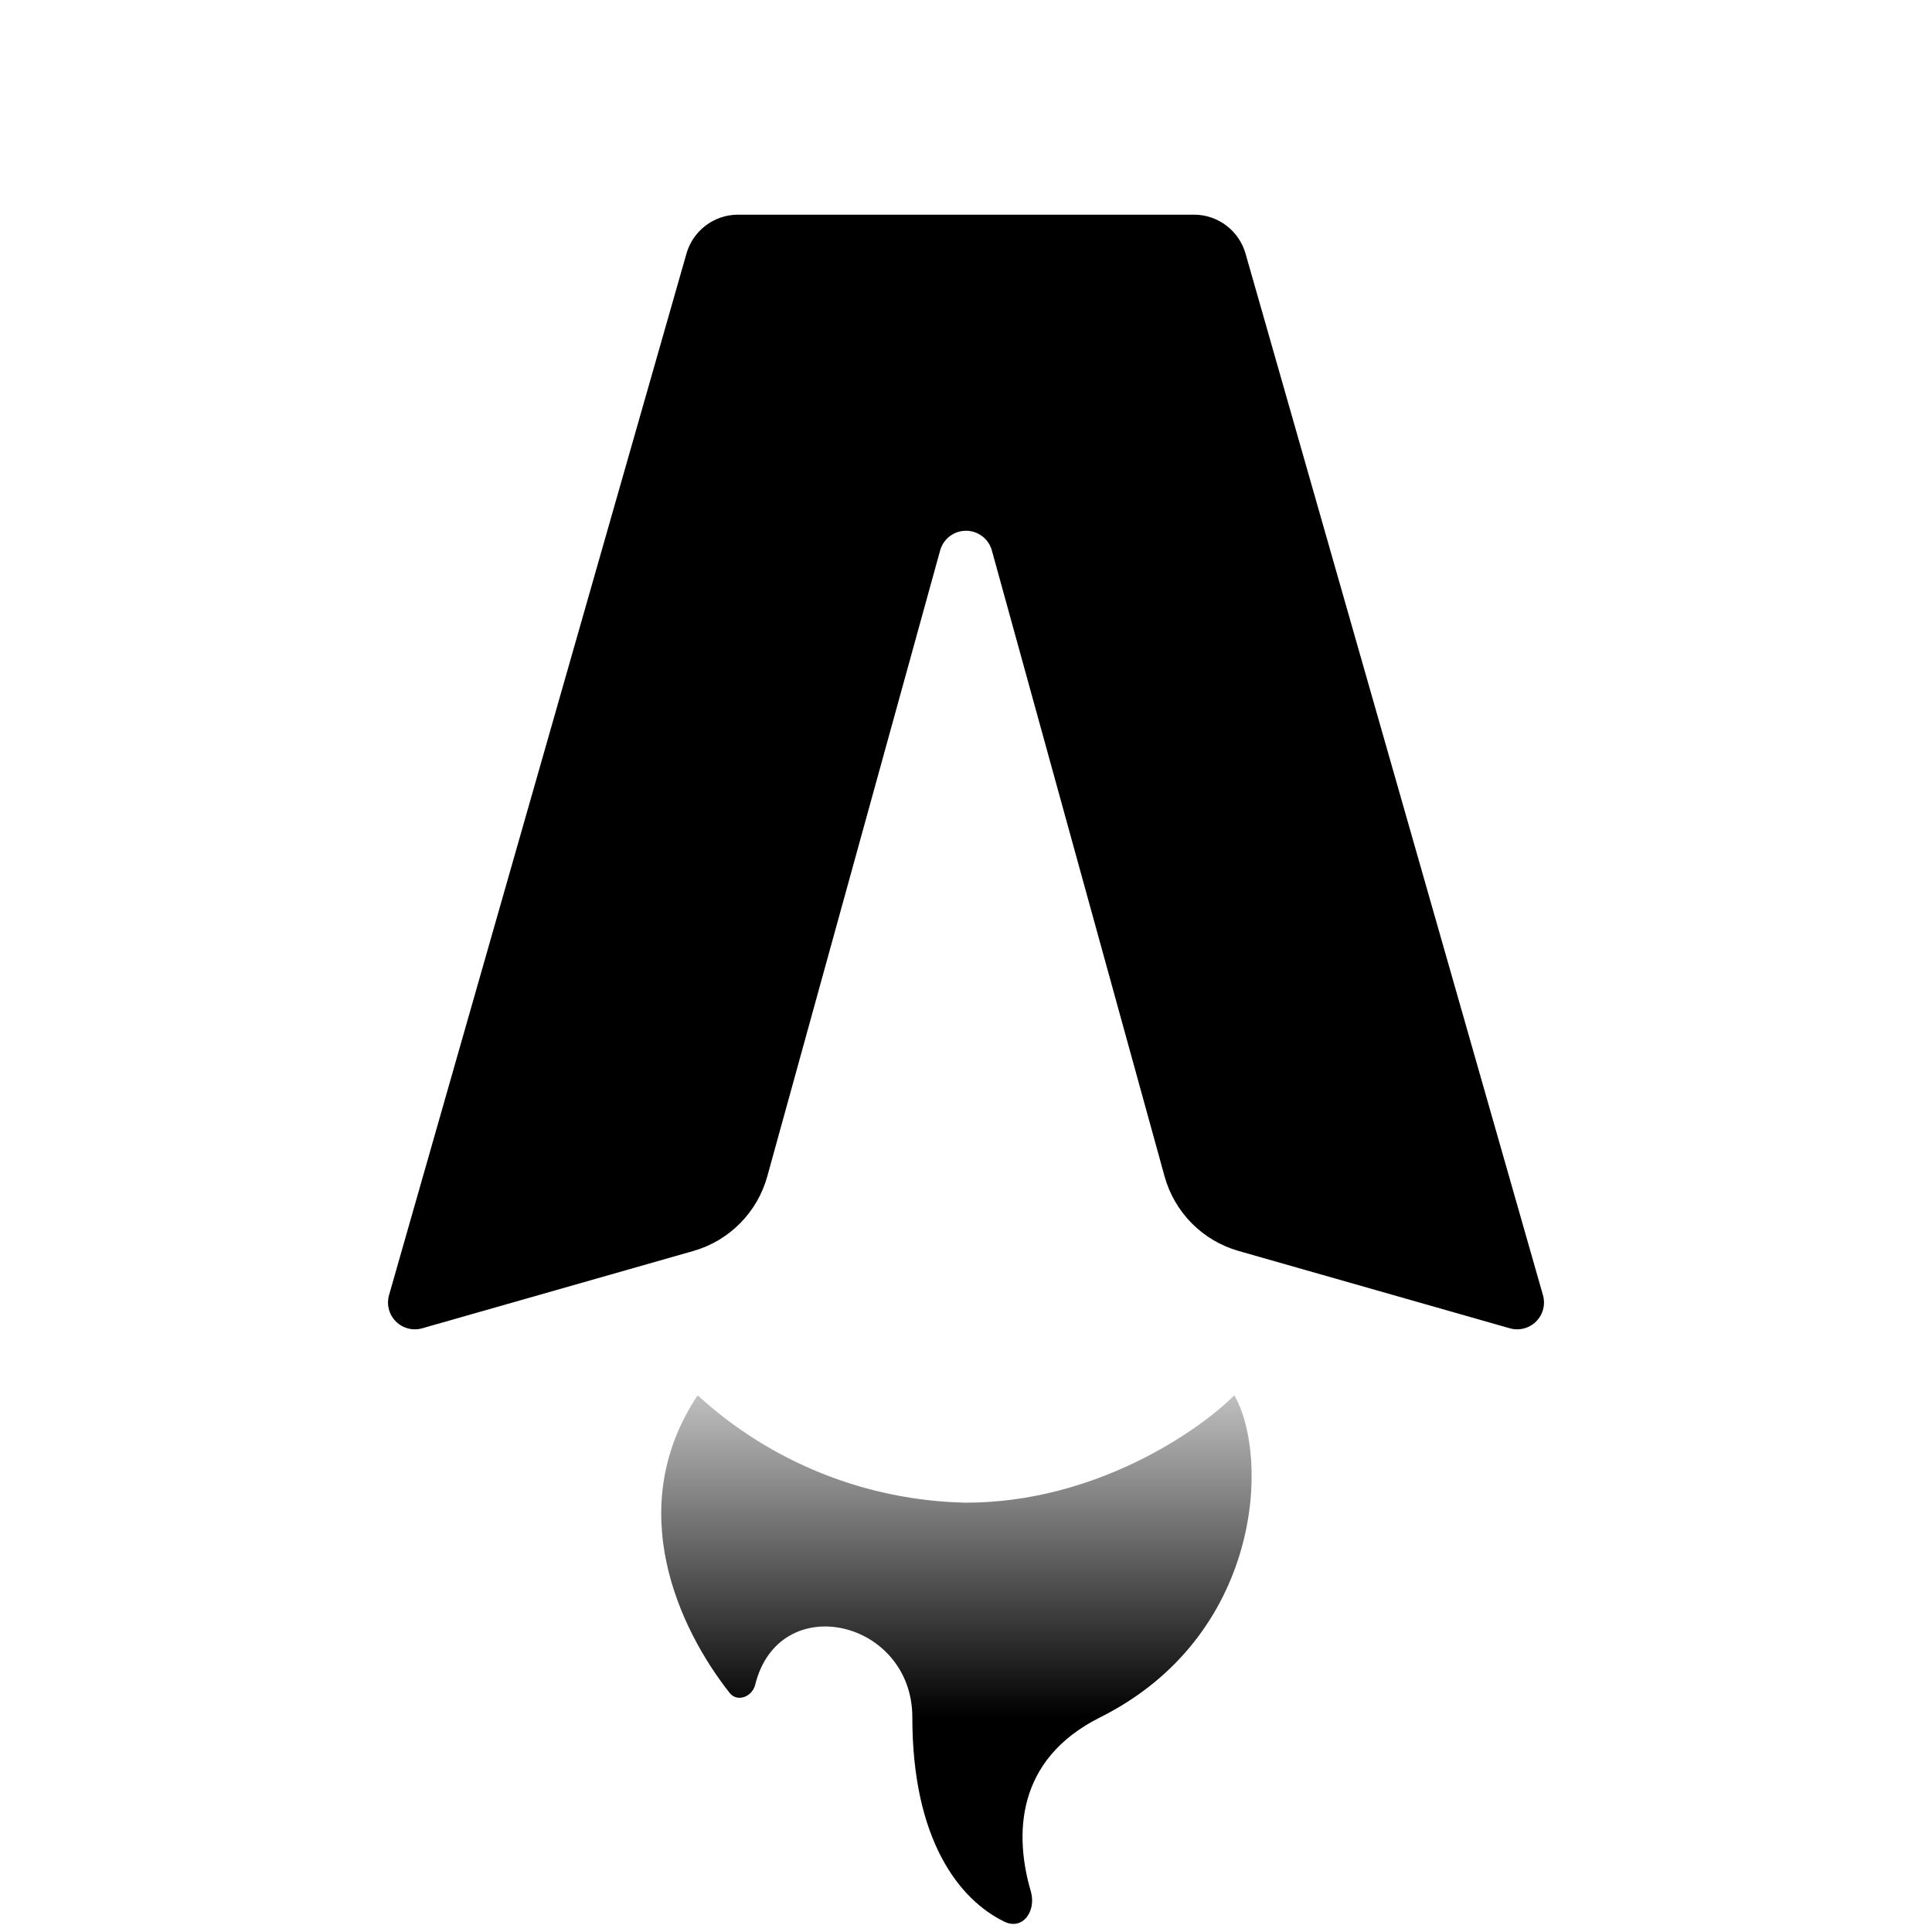
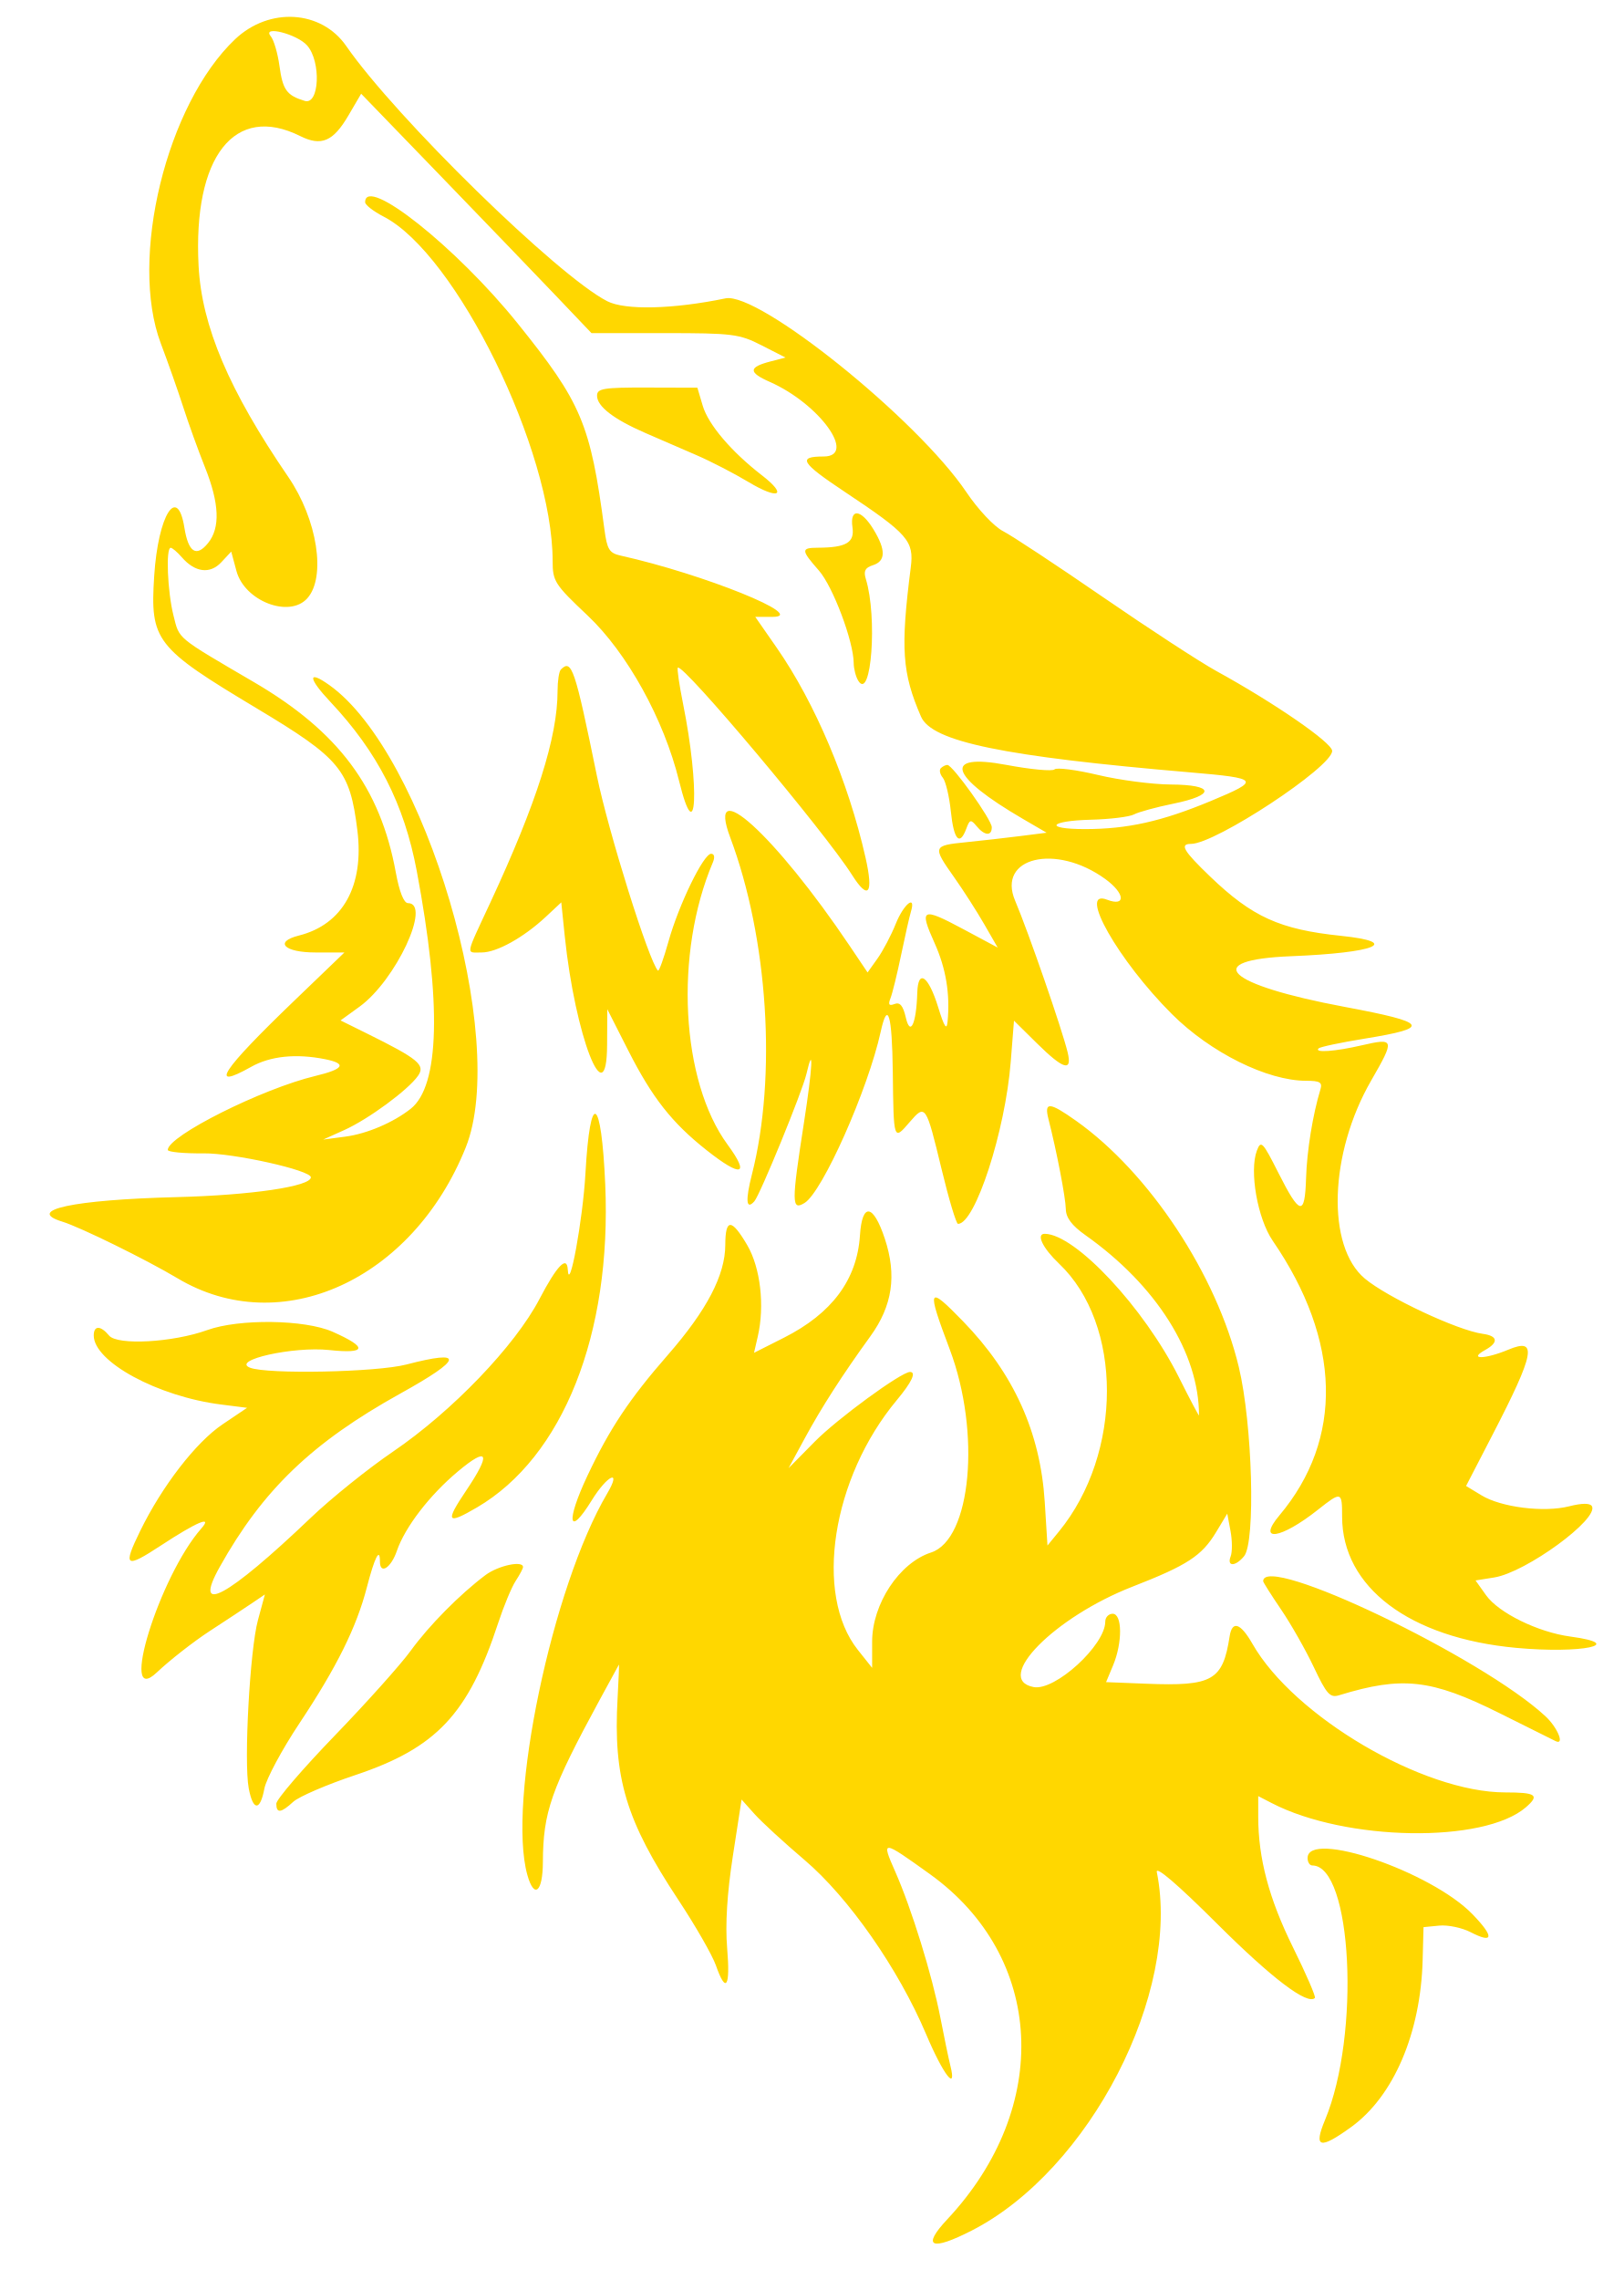
- <svg xmlns="http://www.w3.org/2000/svg" fill="none" viewBox="0 0 36 36">
-   <path fill="#000" d="M22.25 4h-8.5a1 1 0 0 0-.96.73l-5.54 19.4a.5.5 0 0 0 .62.62l5.05-1.44a2 2 0 0 0 1.38-1.4l3.22-11.66a.5.5 0 0 1 .96 0l3.22 11.67a2 2 0 0 0 1.38 1.39l5.05 1.44a.5.5 0 0 0 .62-.62l-5.54-19.4a1 1 0 0 0-.96-.73Z" />
-   <path fill="url(#gradient)" d="M18 28a7.63 7.63 0 0 1-5-2c-1.4 2.1-.35 4.35.6 5.55.14.17.41.07.47-.15.44-1.8 2.93-1.22 2.93.6 0 2.28.87 3.4 1.72 3.81.34.16.59-.2.49-.56-.31-1.05-.29-2.46 1.29-3.25 3-1.5 3.17-4.83 2.5-6-.67.67-2.6 2-5 2Z" />
-   <defs>
-     <linearGradient id="gradient" x1="16" x2="16" y1="32" y2="24" gradientUnits="userSpaceOnUse">
-       <stop stop-color="#000" />
-       <stop offset="1" stop-color="#000" stop-opacity="0" />
-     </linearGradient>
-   </defs>
-   <style>
-     @media (prefers-color-scheme:dark){:root{filter:invert(100%)}}
-   </style>
+ <svg xmlns="http://www.w3.org/2000/svg" width="329" height="462" viewBox="0 0 329 462" version="1.1">
+   <path d="M 47.663 7.934 C 33.745 21.098, 26.092 52.451, 32.604 69.631 C 34.036 73.409, 36.077 79.200, 37.139 82.500 C 38.201 85.800, 40.179 91.277, 41.535 94.671 C 44.469 102.014, 44.670 106.951, 42.162 110.048 C 39.794 112.972, 38.171 111.919, 37.375 106.943 C 35.962 98.109, 32.044 104.357, 31.251 116.709 C 30.408 129.831, 31.476 131.212, 52 143.515 C 69.020 153.717, 70.899 155.993, 72.427 168.248 C 73.830 179.506, 69.476 187.336, 60.570 189.572 C 55.488 190.847, 57.581 193, 63.902 193 L 69.805 193 59.662 202.750 C 44.841 216.997, 42.177 221.079, 50.897 216.178 C 54.795 213.987, 59.992 213.448, 65.875 214.625 C 70.378 215.526, 69.733 216.625, 63.877 218.030 C 53.092 220.617, 34 230.190, 34 233.010 C 34 233.435, 37.263 233.748, 41.250 233.706 C 47.348 233.641, 63 237.133, 63 238.559 C 63 240.405, 50.902 242.190, 35.789 242.574 C 14.813 243.107, 5.021 245.211, 12.637 247.548 C 16.274 248.664, 29.596 255.213, 36 259.033 C 56.917 271.509, 83.572 259.408, 94.383 232.527 C 103.218 210.562, 86.133 152.624, 66.752 138.824 C 62.294 135.649, 62.400 137.383, 66.961 142.230 C 76.523 152.391, 81.909 162.930, 84.458 176.466 C 89.516 203.332, 89.094 220.042, 83.239 224.670 C 79.707 227.463, 74.378 229.735, 70 230.316 L 65.500 230.912 69.764 228.991 C 74.669 226.781, 82.698 220.876, 84.717 217.994 C 86.263 215.787, 84.794 214.575, 74.257 209.365 L 69.014 206.772 72.876 203.975 C 80.203 198.667, 87.524 183, 82.677 183 C 81.842 183, 80.931 180.692, 80.209 176.750 C 77.073 159.610, 68.608 148.255, 51.500 138.242 C 35.559 128.911, 36.388 129.598, 35.152 124.690 C 33.944 119.892, 33.579 111, 34.590 111 C 34.914 111, 35.927 111.861, 36.840 112.913 C 39.522 116.004, 42.560 116.389, 44.852 113.928 L 46.861 111.772 47.918 115.694 C 49.560 121.794, 58.617 125.300, 62.267 121.250 C 66.142 116.950, 64.317 105.250, 58.428 96.650 C 46.410 79.098, 40.881 66.089, 40.245 53.868 C 39.093 31.721, 47.539 20.935, 60.839 27.570 C 65.112 29.701, 67.517 28.681, 70.594 23.431 L 73.194 18.994 89.390 35.747 C 98.298 44.961, 108.801 55.875, 112.731 60 L 119.875 67.500 134.688 67.500 C 148.477 67.500, 149.835 67.671, 154.347 69.976 L 159.195 72.452 156.147 73.242 C 151.659 74.405, 151.627 75.450, 156.020 77.389 C 166.087 81.830, 173.774 92.500, 166.907 92.500 C 161.560 92.500, 162.305 93.742, 171.203 99.664 C 184.065 108.225, 185.266 109.603, 184.578 115 C 182.480 131.447, 182.820 136.375, 186.660 145.218 C 188.862 150.288, 203.321 153.279, 241.243 156.510 C 255.297 157.707, 255.562 158.075, 245.407 162.301 C 235.423 166.456, 228.501 168, 219.864 168 C 211.504 168, 212.578 166.317, 221.075 166.102 C 224.966 166.004, 228.903 165.521, 229.825 165.028 C 230.746 164.536, 234.313 163.560, 237.750 162.860 C 246.430 161.093, 246.162 159.011, 237.250 158.966 C 233.537 158.947, 226.900 158.076, 222.500 157.029 C 218.100 155.983, 214.145 155.475, 213.712 155.902 C 213.278 156.328, 208.876 155.916, 203.929 154.987 C 190.923 152.543, 192.368 157.228, 207.306 165.934 L 212.112 168.735 206.806 169.408 C 203.888 169.779, 198.912 170.343, 195.750 170.661 C 189.021 171.339, 188.959 171.523, 193.360 177.748 C 195.207 180.361, 197.951 184.639, 199.457 187.253 L 202.194 192.006 195.184 188.253 C 186.813 183.772, 186.233 184.058, 189.407 191.098 C 191.714 196.216, 192.574 201.405, 192.042 207 C 191.865 208.862, 191.376 208.115, 190.128 204.075 C 188.156 197.693, 186.048 196.242, 185.900 201.167 C 185.712 207.457, 184.480 210.113, 183.575 206.179 C 183.022 203.780, 182.390 203.020, 181.294 203.441 C 180.164 203.874, 179.955 203.574, 180.475 202.261 C 180.859 201.293, 181.826 197.350, 182.626 193.500 C 183.425 189.650, 184.316 185.713, 184.607 184.750 C 185.696 181.141, 183.150 183.168, 181.540 187.192 C 180.617 189.498, 178.955 192.659, 177.845 194.218 L 175.828 197.050 172.164 191.606 C 157.062 169.168, 143.020 156.433, 147.986 169.681 C 155.660 190.149, 157.464 218.045, 152.400 237.926 C 151.042 243.257, 151.215 245.276, 152.873 243.433 C 154.025 242.152, 162.610 221.175, 163.432 217.632 C 164.940 211.133, 164.680 216.273, 162.933 227.500 C 160.396 243.810, 160.408 245.379, 163.057 243.758 C 166.682 241.540, 175.911 220.787, 178.486 209.063 C 179.912 202.573, 180.797 205.517, 180.937 217.214 C 181.105 231.234, 181.085 231.175, 184.364 227.365 C 187.555 223.658, 187.672 223.830, 190.826 236.907 C 192.297 243.007, 193.795 247.998, 194.155 247.998 C 197.622 248.007, 203.728 229.244, 204.841 215.160 L 205.500 206.820 210.150 211.410 C 215.529 216.720, 217.340 217.255, 216.377 213.250 C 215.253 208.578, 208.411 188.822, 205.729 182.506 C 202.002 173.729, 213.966 170.846, 223.988 178.106 C 228.011 181.021, 228.251 183.801, 224.349 182.304 C 218.314 179.988, 226.647 194.663, 237.520 205.500 C 245.339 213.292, 256.837 219, 264.717 219 C 267.508 219, 268.037 219.321, 267.604 220.750 C 266.044 225.896, 264.867 233.165, 264.694 238.728 C 264.453 246.527, 263.459 246.330, 259.060 237.611 C 255.897 231.342, 255.549 230.983, 254.728 233.147 C 253.161 237.283, 254.854 246.927, 257.938 251.420 C 271.831 271.663, 272.316 291.587, 259.293 307.064 C 254.625 312.611, 259.553 311.898, 267.080 305.937 C 271.855 302.155, 272 302.195, 272 307.304 C 272 321.617, 285.643 331.907, 307.273 333.910 C 320.523 335.137, 329.879 333.184, 318.250 331.618 C 311.698 330.736, 303.723 326.824, 301.171 323.240 L 299.041 320.249 302.839 319.642 C 309.289 318.610, 324.180 307.718, 322.611 305.179 C 322.225 304.556, 320.588 304.571, 318.023 305.222 C 312.910 306.520, 304.252 305.439, 300.246 303.003 L 297.123 301.104 302.449 290.802 C 311.087 274.093, 311.667 270.988, 305.686 273.487 C 300.939 275.470, 297.443 275.514, 301 273.546 C 303.766 272.015, 303.564 270.691, 300.500 270.276 C 295.433 269.589, 281.186 262.914, 276.609 259.083 C 268.784 252.534, 269.382 233.709, 277.884 218.964 C 282.732 210.554, 282.655 210.274, 275.920 211.829 C 270.540 213.071, 266.297 213.370, 267.225 212.442 C 267.532 212.135, 271.721 211.246, 276.533 210.467 C 290.194 208.256, 289.543 207.214, 272.500 204.023 C 248.442 199.519, 243.169 194.499, 261.716 193.756 C 278.858 193.070, 284.103 190.911, 271.750 189.626 C 259.368 188.338, 253.789 185.808, 245.250 177.609 C 239.834 172.409, 239.007 171, 241.373 171 C 246.331 171, 270.015 155.401, 269.984 152.155 C 269.969 150.495, 258.278 142.433, 246.500 135.963 C 243.200 134.150, 232.850 127.402, 223.500 120.968 C 214.150 114.534, 205.051 108.530, 203.281 107.625 C 201.479 106.705, 198.211 103.231, 195.862 99.740 C 185.915 84.957, 153.740 59.073, 147.034 60.460 C 136.401 62.660, 126.712 62.894, 123.076 61.039 C 113.046 55.922, 80.226 23.841, 70.168 9.322 C 65.120 2.035, 54.587 1.386, 47.663 7.934 M 54.877 7.352 C 55.493 8.094, 56.283 10.789, 56.633 13.340 C 57.303 18.227, 58.093 19.324, 61.750 20.445 C 64.730 21.359, 65.124 12.507, 62.250 9.220 C 60.218 6.896, 52.976 5.061, 54.877 7.352 M 74 40.980 C 74 41.518, 75.688 42.829, 77.750 43.892 C 92.467 51.477, 112 91.289, 112 113.701 C 112 117.776, 112.423 118.435, 119.077 124.711 C 127.099 132.279, 134.552 145.755, 137.627 158.250 C 141.196 172.755, 141.862 159.665, 138.425 142.568 C 137.659 138.755, 137.185 135.482, 137.372 135.295 C 138.356 134.310, 167.148 168.558, 172.674 177.287 C 176.001 182.542, 177.081 181.142, 175.405 173.746 C 171.907 158.319, 165.171 142.408, 157.413 131.250 L 153.067 125 156.533 125 C 164.061 125, 142.581 116.324, 125.811 112.591 C 123.479 112.072, 123.038 111.361, 122.492 107.246 C 119.654 85.867, 117.870 81.636, 104.886 65.500 C 92.492 50.096, 74 35.416, 74 40.980 M 121.001 80.177 C 121 82.351, 124.360 84.942, 130.822 87.750 C 133.670 88.987, 138.341 91.013, 141.202 92.250 C 144.063 93.487, 148.783 95.927, 151.692 97.671 C 157.846 101.361, 159.725 100.421, 154.411 96.310 C 148.219 91.520, 143.547 86.029, 142.418 82.215 L 141.336 78.559 131.170 78.530 C 122.310 78.504, 121.003 78.716, 121.001 80.177 M 172.766 106.859 C 173.219 109.947, 171.500 110.958, 165.750 110.986 C 162.293 111.004, 162.313 111.454, 165.955 115.601 C 168.806 118.849, 172.984 129.946, 173.015 134.355 C 173.024 135.535, 173.448 137.160, 173.958 137.966 C 176.583 142.116, 177.845 125.022, 175.481 117.346 C 174.976 115.708, 175.317 115.034, 176.909 114.529 C 179.527 113.698, 179.559 111.429, 177.011 107.250 C 174.497 103.127, 172.187 102.914, 172.766 106.859 M 113.667 135.667 C 113.300 136.033, 113 137.983, 113 140 C 113 149.368, 108.768 162.687, 99.370 182.896 C 94.205 194.002, 94.377 193, 97.632 193 C 100.675 193, 106.134 189.961, 110.625 185.768 L 113.751 182.849 114.455 189.675 C 116.543 209.911, 122.960 226.413, 123.039 211.750 L 123.079 204.500 127.312 212.838 C 132.181 222.430, 136.168 227.506, 143.200 233.064 C 150.281 238.661, 152.051 238.200, 147.466 231.953 C 137.975 219.024, 136.624 193.225, 144.471 174.750 C 144.918 173.698, 144.778 173, 144.121 173 C 142.581 173, 137.566 183.315, 135.478 190.777 C 134.512 194.230, 133.553 196.886, 133.347 196.680 C 131.538 194.871, 123.292 168.558, 120.957 157.146 C 116.497 135.340, 115.862 133.471, 113.667 135.667 M 190.675 155.658 C 190.313 156.020, 190.493 156.889, 191.074 157.589 C 191.655 158.289, 192.389 161.368, 192.705 164.431 C 193.300 170.197, 194.499 171.529, 195.837 167.912 C 196.531 166.035, 196.742 165.984, 197.927 167.412 C 199.548 169.365, 201 169.466, 201 167.626 C 201 166.120, 193.072 155, 191.999 155 C 191.633 155, 191.037 155.296, 190.675 155.658 M 212.485 226.750 C 214.158 233.308, 215.968 242.695, 216.004 245 C 216.031 246.747, 217.227 248.338, 219.976 250.282 C 234.358 260.456, 243 274.162, 243 286.799 C 243 287.037, 241.164 283.564, 238.921 279.082 C 231.860 264.974, 217.946 250.087, 211.750 250.009 C 209.915 249.986, 211.300 252.892, 214.632 256.054 C 227.582 268.343, 227.570 294.489, 214.607 310.336 L 212.287 313.173 211.733 304.336 C 210.847 290.238, 205.464 278.333, 195.187 267.750 C 187.985 260.332, 187.737 260.849, 192.475 273.407 C 198.838 290.272, 196.842 311.954, 188.684 314.590 C 182.260 316.666, 176.750 325.014, 176.750 332.672 L 176.750 337.960 173.856 334.319 C 164.921 323.076, 168.602 299.481, 181.750 283.709 C 184.795 280.056, 185.759 278, 184.425 278 C 182.662 278, 169.730 287.455, 165.156 292.087 L 159.812 297.500 163.067 291.500 C 166.495 285.179, 170.717 278.613, 176.387 270.784 C 180.878 264.583, 181.787 258.430, 179.314 250.970 C 176.975 243.916, 174.719 243.625, 174.282 250.322 C 173.696 259.305, 168.607 266.151, 158.856 271.073 L 152.814 274.123 153.577 270.811 C 155.011 264.588, 154.119 256.878, 151.434 252.297 C 148.254 246.871, 147.003 246.857, 146.990 252.250 C 146.976 258.373, 143.256 265.496, 135.335 274.568 C 127.558 283.475, 123.553 289.491, 119.067 299 C 114.631 308.405, 115.193 311.686, 119.926 304.013 C 123.114 298.843, 126.063 297.533, 123.063 302.619 C 111.895 321.547, 102.758 365.186, 106.877 379.926 C 108.257 384.864, 109.999 383.429, 110.024 377.333 C 110.067 367.190, 111.655 362.647, 121.504 344.500 C 123.593 340.650, 125.360 337.412, 125.431 337.304 C 125.502 337.196, 125.382 340.238, 125.166 344.065 C 124.250 360.278, 126.846 368.898, 137.493 385 C 140.948 390.225, 144.366 396.188, 145.089 398.250 C 147.130 404.081, 148.033 402.695, 147.368 394.750 C 146.965 389.941, 147.356 383.652, 148.527 376.072 L 150.293 364.644 152.910 367.572 C 154.349 369.182, 158.895 373.360, 163.013 376.856 C 171.975 384.465, 182.073 398.925, 187.693 412.198 C 191.184 420.442, 193.985 424.062, 192.599 418.537 C 192.259 417.183, 191.346 412.795, 190.570 408.787 C 188.917 400.244, 184.727 386.700, 181.434 379.255 C 178.551 372.736, 178.704 372.747, 188.480 379.773 C 211.740 396.489, 213.269 426.950, 191.990 449.696 C 186.714 455.335, 188.677 456.218, 197 451.948 C 220.832 439.721, 239.390 403.744, 234.448 379.351 C 234.171 377.983, 238.648 381.821, 246.756 389.901 C 257.785 400.893, 264.985 406.348, 266.484 404.849 C 266.716 404.618, 264.710 399.986, 262.027 394.555 C 257.183 384.748, 255 376.544, 255 368.142 L 255 363.949 257.750 365.370 C 272.747 373.122, 300.755 373.578, 309.250 366.208 C 312.091 363.744, 311.334 363.200, 305.059 363.200 C 288.404 363.200, 262.245 347.826, 253.828 333.091 C 251.406 328.852, 249.712 328.300, 249.203 331.583 C 247.815 340.536, 245.754 341.708, 232.332 341.176 L 224.164 340.853 225.582 337.459 C 227.509 332.846, 227.463 327, 225.500 327 C 224.675 327, 224 327.714, 224 328.587 C 224 333.379, 213.807 342.687, 209.472 341.852 C 201.276 340.274, 213.679 327.680, 229.500 321.514 C 240.628 317.178, 243.560 315.269, 246.452 310.478 L 248.724 306.713 249.382 310.222 C 249.744 312.152, 249.758 314.467, 249.413 315.366 C 248.599 317.488, 250.362 317.474, 252.128 315.344 C 254.499 312.482, 253.835 288.544, 251.063 277 C 246.567 258.272, 232.930 237.637, 218.100 227.120 C 212.671 223.270, 211.579 223.198, 212.485 226.750 M 118.650 237.750 C 118.123 247.169, 115.338 262.323, 115.067 257.250 C 114.911 254.331, 112.865 256.466, 109.318 263.250 C 104.363 272.727, 91.609 286.007, 79.640 294.151 C 74.613 297.572, 67.125 303.593, 63 307.531 C 46.050 323.713, 38.902 327.577, 44.529 317.515 C 53.272 301.881, 63.262 292.295, 81.165 282.361 C 93.861 275.316, 94.245 273.399, 82.339 276.500 C 76.339 278.063, 54.151 278.510, 50.668 277.138 C 46.798 275.613, 59.475 272.785, 66.708 273.559 C 74.347 274.377, 74.598 273.037, 67.400 269.853 C 61.773 267.364, 48.446 267.187, 42 269.517 C 35.053 272.027, 23.789 272.656, 22.105 270.627 C 20.381 268.549, 19 268.545, 19 270.618 C 19 275.935, 31.988 282.976, 44.788 284.598 L 50.076 285.268 45.099 288.619 C 39.709 292.249, 32.859 301.115, 28.408 310.222 C 24.839 317.522, 25.389 317.909, 32.604 313.172 C 39.879 308.395, 43.199 306.993, 40.808 309.707 C 32.300 319.363, 23.961 346.305, 31.773 338.898 C 34.373 336.433, 39.200 332.656, 42.500 330.505 C 45.800 328.354, 49.666 325.805, 51.092 324.841 L 53.684 323.089 52.273 328.294 C 50.642 334.308, 49.400 356.989, 50.407 362.358 C 51.276 366.989, 52.717 367.028, 53.577 362.442 C 53.944 360.485, 57.143 354.523, 60.685 349.192 C 68.248 337.812, 72.255 329.736, 74.347 321.653 C 75.927 315.550, 77 313.432, 77 316.417 C 77 319.140, 79.243 317.728, 80.431 314.256 C 82.074 309.455, 87.073 302.952, 92.807 298.157 C 98.979 292.995, 99.595 294.429, 94.473 302.040 C 90.158 308.453, 90.541 309.045, 96.676 305.450 C 114.108 295.234, 123.986 270.354, 122.660 240 C 121.873 221.982, 119.603 220.709, 118.650 237.750 M 98.385 319.164 C 93.187 323.064, 86.917 329.409, 83.231 334.500 C 81.239 337.250, 74.298 345.002, 67.805 351.726 C 61.312 358.451, 56 364.638, 56 365.476 C 56 367.501, 56.939 367.397, 59.436 365.099 C 60.571 364.054, 66.225 361.620, 72 359.690 C 88.445 354.197, 94.906 347.324, 100.958 328.890 C 102.089 325.446, 103.686 321.603, 104.507 320.349 C 105.328 319.096, 106 317.830, 106 317.535 C 106 316.153, 100.962 317.231, 98.385 319.164 M 256 320.400 C 256 320.619, 257.637 323.207, 259.638 326.150 C 261.639 329.092, 264.624 334.349, 266.271 337.832 C 268.860 343.307, 269.552 344.076, 271.383 343.514 C 284.186 339.584, 290.055 340.238, 303.878 347.131 C 309.720 350.044, 314.837 352.594, 315.250 352.797 C 317.164 353.740, 315.705 350.099, 313.250 347.807 C 300.458 335.865, 256 314.581, 256 320.400 M 265 376.500 C 265 377.325, 265.427 378, 265.949 378 C 274.033 378, 275.758 412.285, 268.543 429.552 C 266.155 435.267, 267.460 435.623, 273.846 430.996 C 282.451 424.763, 287.925 411.970, 288.322 397.167 L 288.500 390.500 291.686 390.191 C 293.439 390.022, 296.293 390.617, 298.029 391.515 C 302.714 393.938, 302.876 392.487, 298.435 387.895 C 290.050 379.226, 265 370.689, 265 376.500" stroke="none" fill="#ffd700" fill-rule="evenodd" />
</svg>
